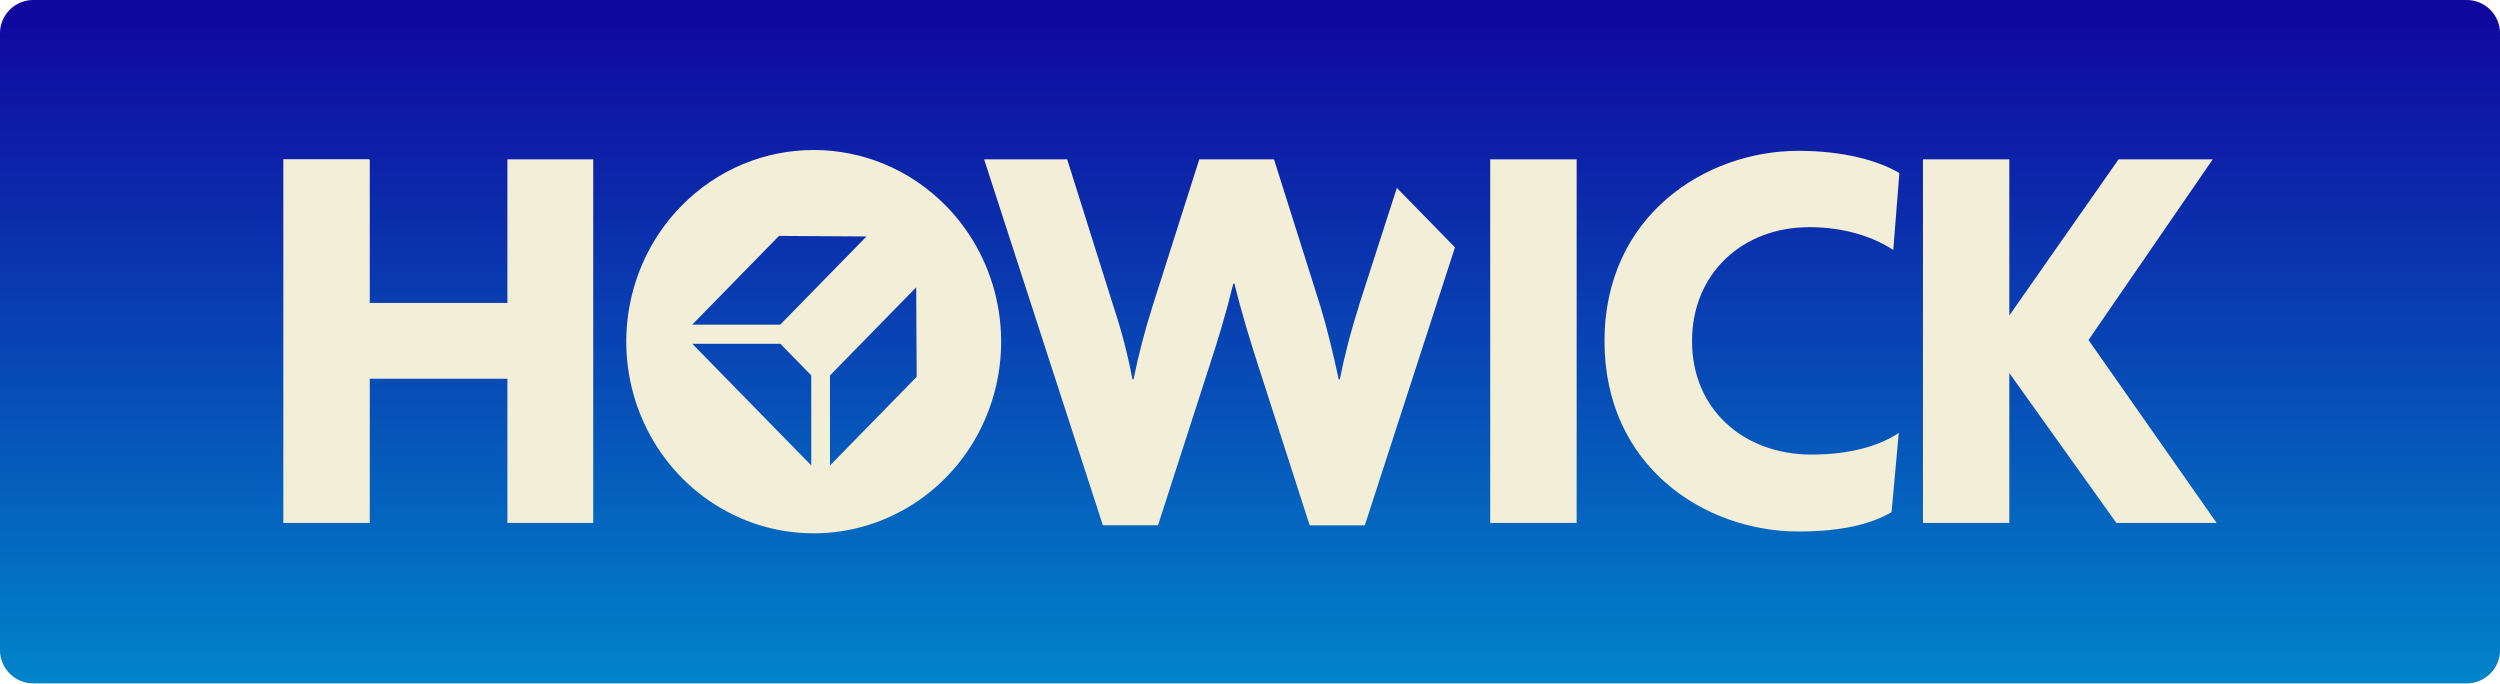
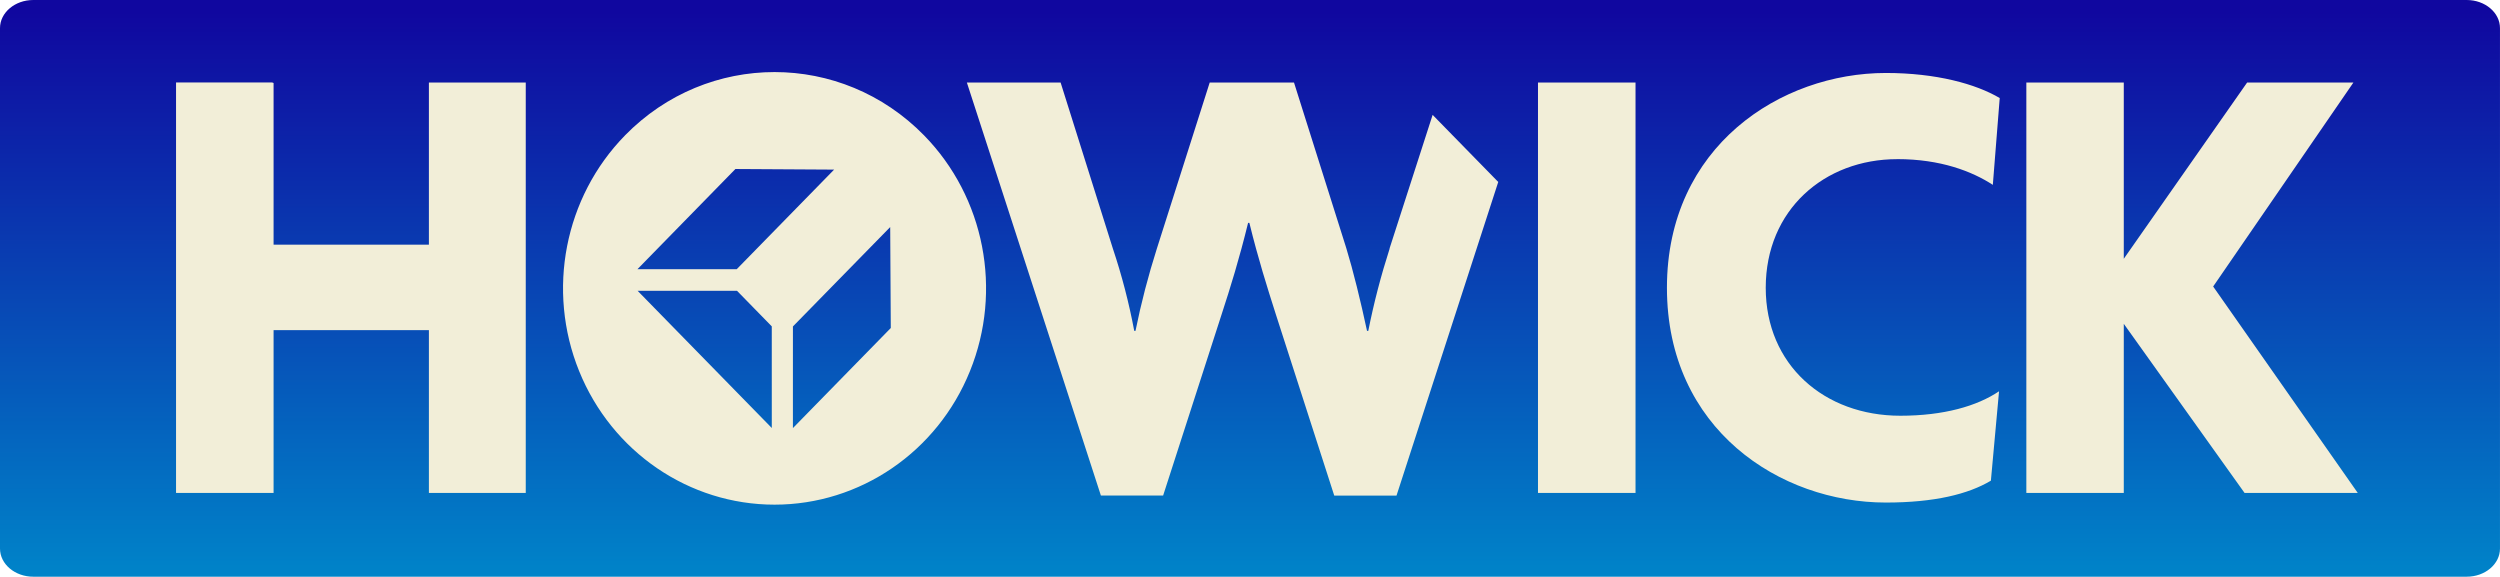
- <svg xmlns="http://www.w3.org/2000/svg" width="150" height="41" viewBox="0 0 150 41" fill="none">
-   <path d="M0 2C0 0.895 0.895 0 2 0H148C149.105 0 150 0.895 150 2V39C150 40.105 149.105 41 148 41H2C0.895 41 0 40.105 0 39V2Z" fill="#D9D9D9" />
-   <path d="M0 2C0 0.895 0.895 0 2 0H148C149.105 0 150 0.895 150 2V39C150 40.105 149.105 41 148 41H2C0.895 41 0 40.105 0 39V2Z" fill="url(#paint0_linear_196_174)" />
-   <path d="M40.869 12.369C37.654 15.657 36.691 20.607 38.433 24.902C40.175 29.198 44.277 32 48.822 32C53.368 32 57.474 29.198 59.212 24.902C60.954 20.607 59.991 15.657 56.776 12.369C52.383 7.877 45.262 7.877 40.869 12.369ZM48.675 27.924L41.541 20.63H46.825L48.675 22.521V27.924ZM46.816 19.481H41.532L46.74 14.155L51.989 14.187L46.812 19.481H46.816ZM49.799 22.526L54.971 17.241L55.002 22.608L49.799 27.929V22.526ZM89.413 9.558H94.599V31.377H89.413V9.558ZM108.513 13.628C110.819 13.628 112.494 14.279 113.596 14.998L113.963 10.382C112.691 9.631 110.586 9.049 107.908 9.049C102.324 9.049 96.269 12.946 96.269 20.47C96.269 27.993 102.288 31.89 107.908 31.89C110.483 31.89 112.288 31.446 113.493 30.727L113.927 25.974C112.758 26.761 110.985 27.274 108.679 27.274C104.635 27.274 101.522 24.573 101.522 20.47C101.522 16.335 104.635 13.633 108.513 13.633V13.628ZM125.311 20.401L132.767 9.558H127.116L120.559 18.927V9.558H115.378V31.377H120.559V22.384L126.981 31.377H133L125.311 20.401ZM81.527 18.382C81.066 19.815 80.685 21.276 80.39 22.759H80.322C79.987 21.189 79.584 19.545 79.216 18.349L76.44 9.558H71.957L69.149 18.382C68.692 19.819 68.312 21.28 68.012 22.759H67.945C67.667 21.276 67.286 19.81 66.807 18.382L64.031 9.558H59.046L66.171 31.515H69.481L72.593 21.875C73.063 20.438 73.529 18.936 73.999 17.017H74.066C74.537 18.931 75.002 20.401 75.472 21.875L78.58 31.519H81.89L87.299 14.842L83.811 11.275L81.518 18.386L81.527 18.382ZM30.453 18.175H22.186V9.58L22.11 9.553H17V31.377H22.186V22.723H30.444V31.377H35.594V9.558H30.444V18.175H30.453Z" fill="#F2EED8" />
-   <defs>
-     <linearGradient id="paint0_linear_196_174" x1="74.997" y1="41" x2="74.997" y2="-0.002" gradientUnits="userSpaceOnUse">
-       <stop stop-color="#0084C9" />
-       <stop offset="0.98" stop-color="#10079F" />
+ <svg xmlns="http://www.w3.org/2000/svg" width="132.922" height="30.663" viewBox="0 0 132.922 30.663" fill="none" version="1.1" id="svg4">
+   <path d="M 1.1945801e-7,1.496 C 1.1945801e-7,0.67 0.793,1.4047241e-7 1.772,1.4047241e-7 H 131.149 c 0.979,0 1.772,0.67 1.772,1.496 V 29.167 c 0,0.826 -0.793,1.496 -1.772,1.496 H 1.772 C 0.793,30.663 1.1945801e-7,29.993 1.1945801e-7,29.167 Z" fill="url(#paint0_linear_196_174)" id="path2" style="fill:url(#paint0_linear_196_174);stroke-width:0.814" />
+   <path d="m 33.229,7.201 c -3.215,3.288 -4.178,8.238 -2.436,12.533 1.742,4.295 5.844,7.098 10.389,7.098 4.545,0 8.652,-2.802 10.389,-7.098 1.742,-4.295 0.779,-9.245 -2.436,-12.533 -4.393,-4.492 -11.514,-4.492 -15.907,0 z m 7.806,15.555 -7.134,-7.295 h 5.284 l 1.849,1.891 z m -1.858,-8.444 h -5.284 l 5.208,-5.326 5.248,0.032 -5.177,5.294 z m 2.982,3.045 5.172,-5.284 0.031,5.367 -5.204,5.321 z m 39.614,-12.968 h 5.186 V 26.209 h -5.186 z m 19.1,4.071 c 2.306,0 3.981,0.65 5.083,1.369 l 0.367,-4.616 c -1.272,-0.751 -3.377,-1.333 -6.055,-1.333 -5.584,0 -11.639,3.897 -11.639,11.42 0,7.524 6.019,11.42 11.639,11.42 2.575,0 4.38,-0.444 5.585,-1.163 l 0.434,-4.753 c -1.169,0.788 -2.942,1.3 -5.248,1.3 -4.044,0 -7.157,-2.702 -7.157,-6.805 0,-4.135 3.113,-6.837 6.991,-6.837 z m 16.798,6.773 7.456,-10.843 h -5.651 l -6.557,9.369 V 4.389 h -5.181 V 26.209 h 5.181 v -8.993 l 6.422,8.993 h 6.019 z m -43.784,-2.019 c -0.461,1.433 -0.842,2.894 -1.137,4.378 h -0.067 c -0.336,-1.571 -0.739,-3.215 -1.106,-4.41 l -2.776,-8.792 h -4.483 l -2.808,8.824 c -0.457,1.438 -0.838,2.899 -1.137,4.378 h -0.067 c -0.278,-1.484 -0.658,-2.949 -1.137,-4.378 l -2.777,-8.824 h -4.984 l 7.125,21.957 h 3.309 l 3.112,-9.639 c 0.47,-1.438 0.936,-2.94 1.406,-4.859 h 0.067 c 0.47,1.914 0.936,3.384 1.406,4.859 l 3.108,9.644 h 3.309 l 5.41,-16.677 -3.489,-3.567 -2.293,7.111 z m -51.074,-0.206 h -8.267 V 4.412 l -0.076,-0.027 H 9.36 V 26.209 h 5.186 v -8.655 h 8.258 v 8.655 h 5.15 V 4.389 h -5.15 v 8.618 z" fill="#f2eed8" id="path3" />
+   <defs id="defs4">
+     <linearGradient id="paint0_linear_196_174" x1="74.997" y1="41" x2="74.997" y2="-0.002" gradientUnits="userSpaceOnUse" gradientTransform="scale(0.8861438,0.7478795)">
+       <stop stop-color="#0084C9" id="stop3" />
+       <stop offset="0.98" stop-color="#10079F" id="stop4" />
    </linearGradient>
  </defs>
</svg>
